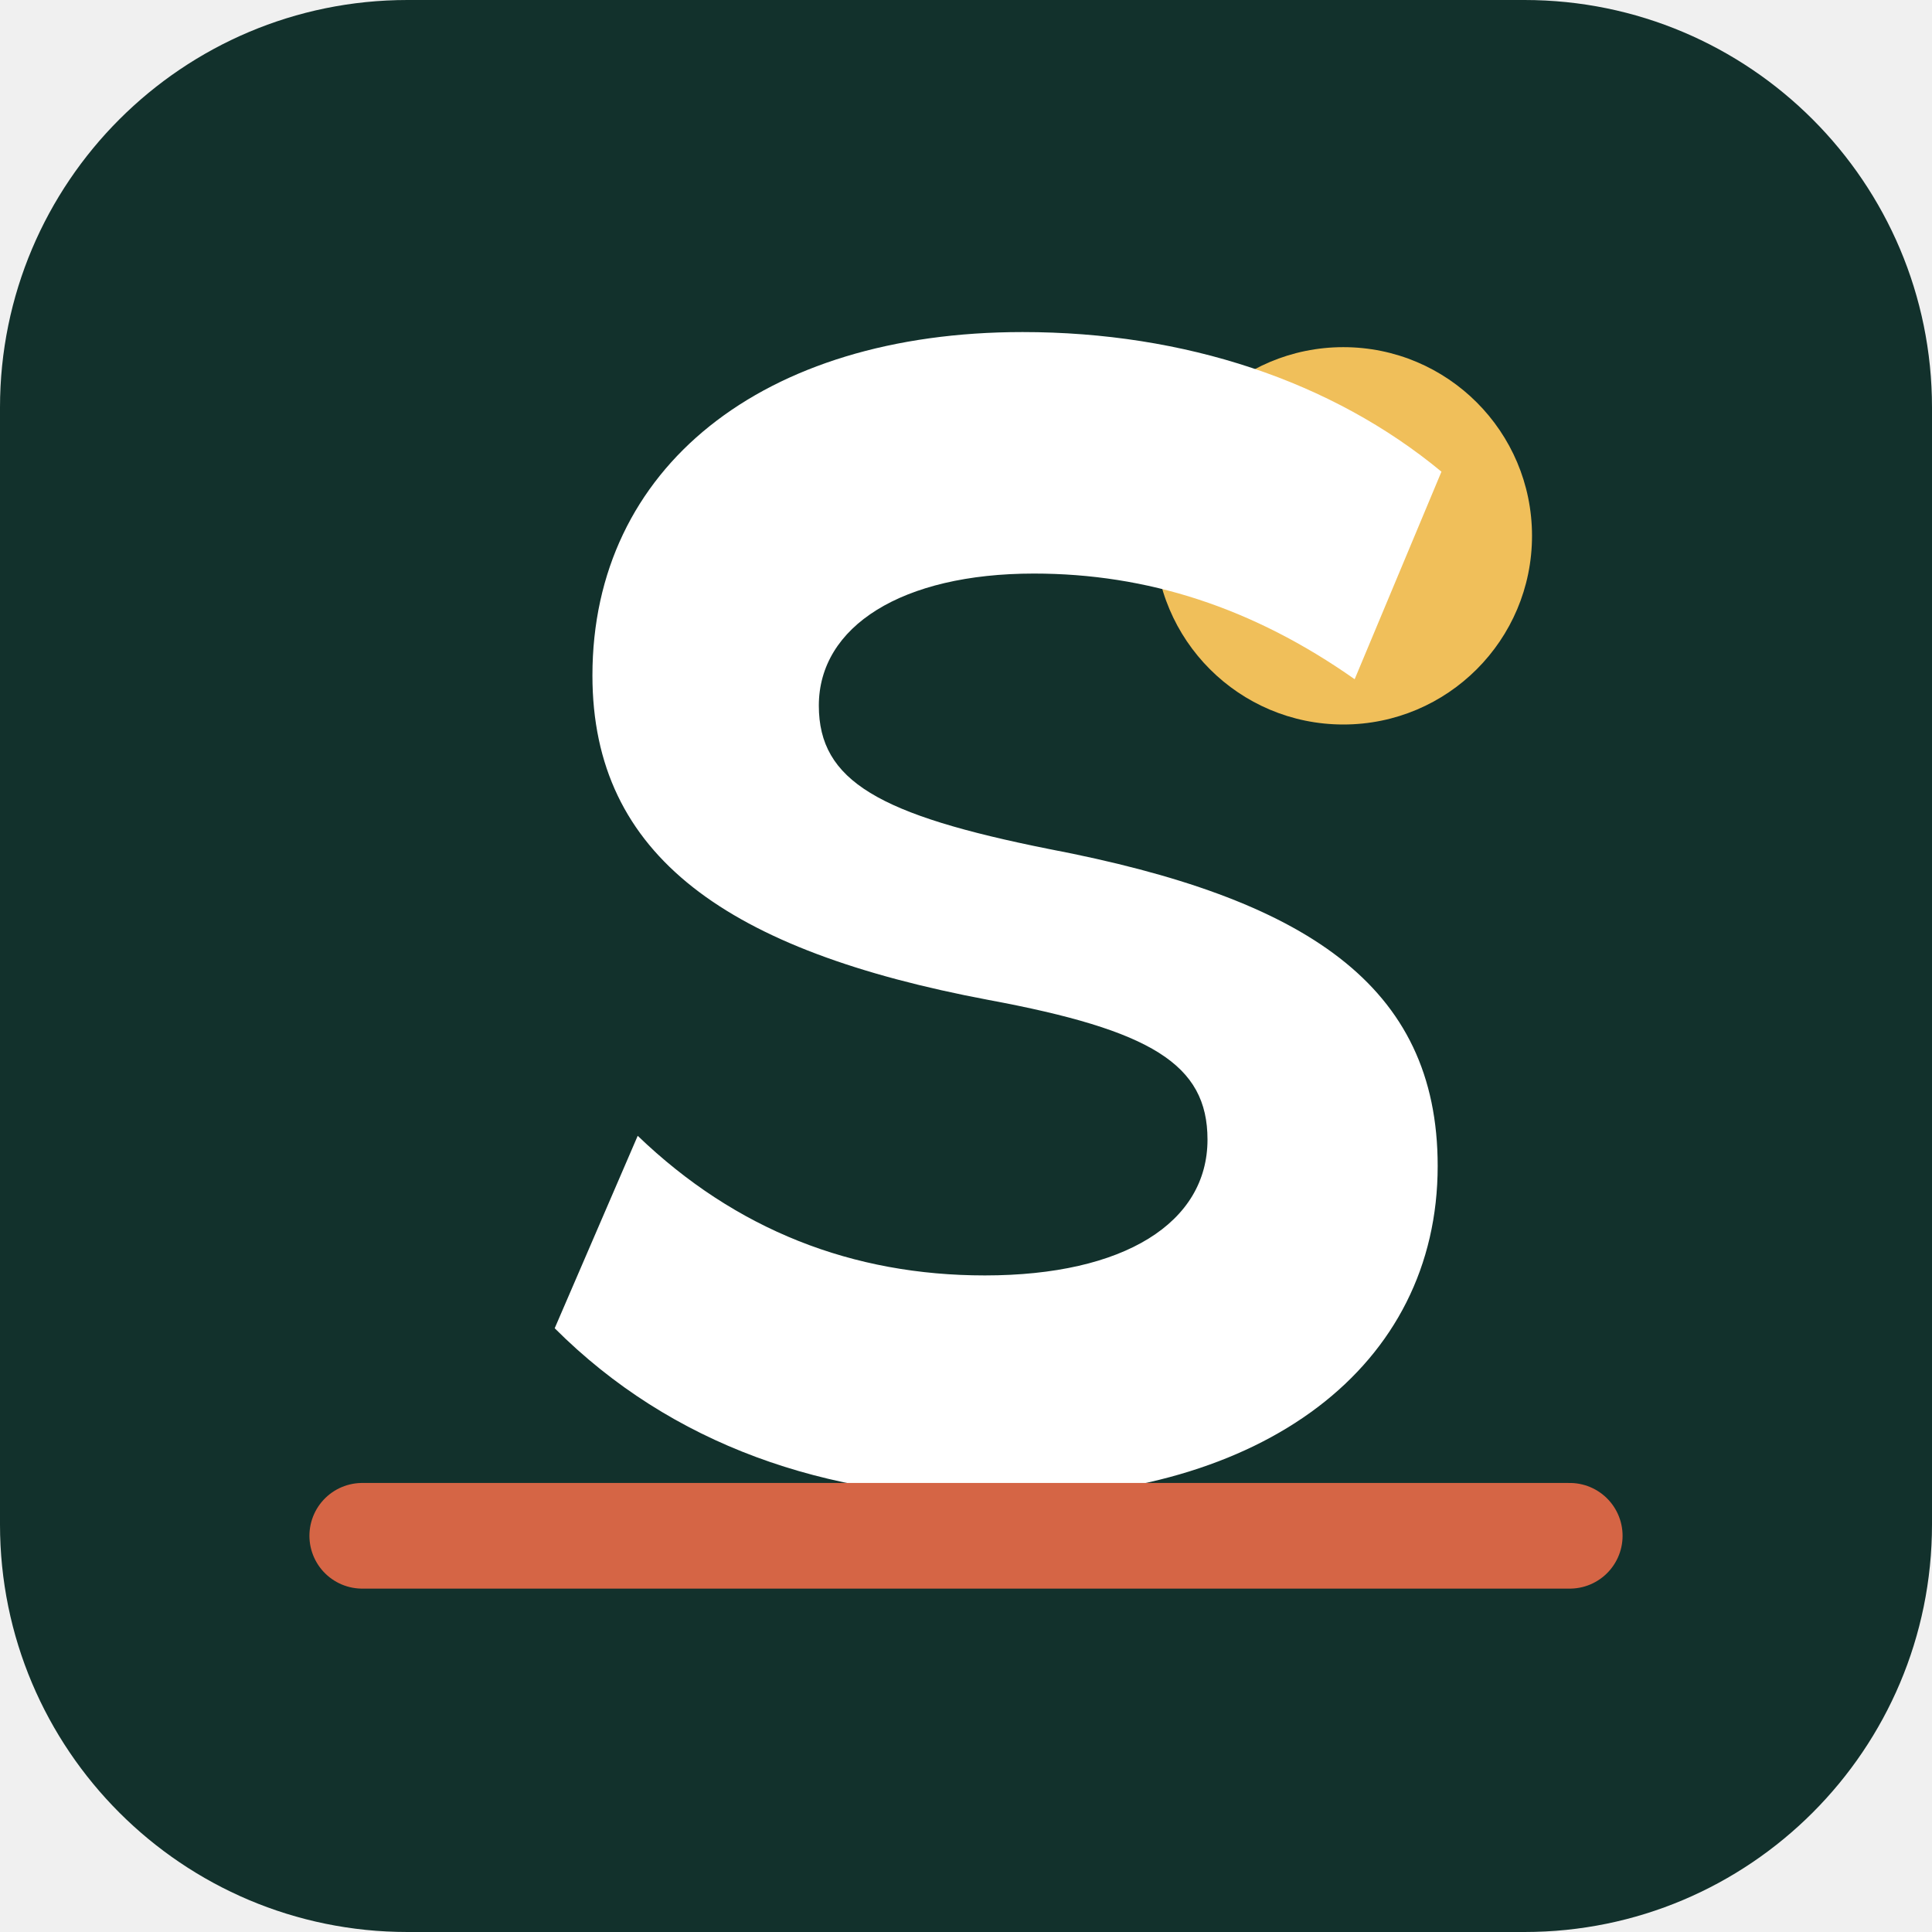
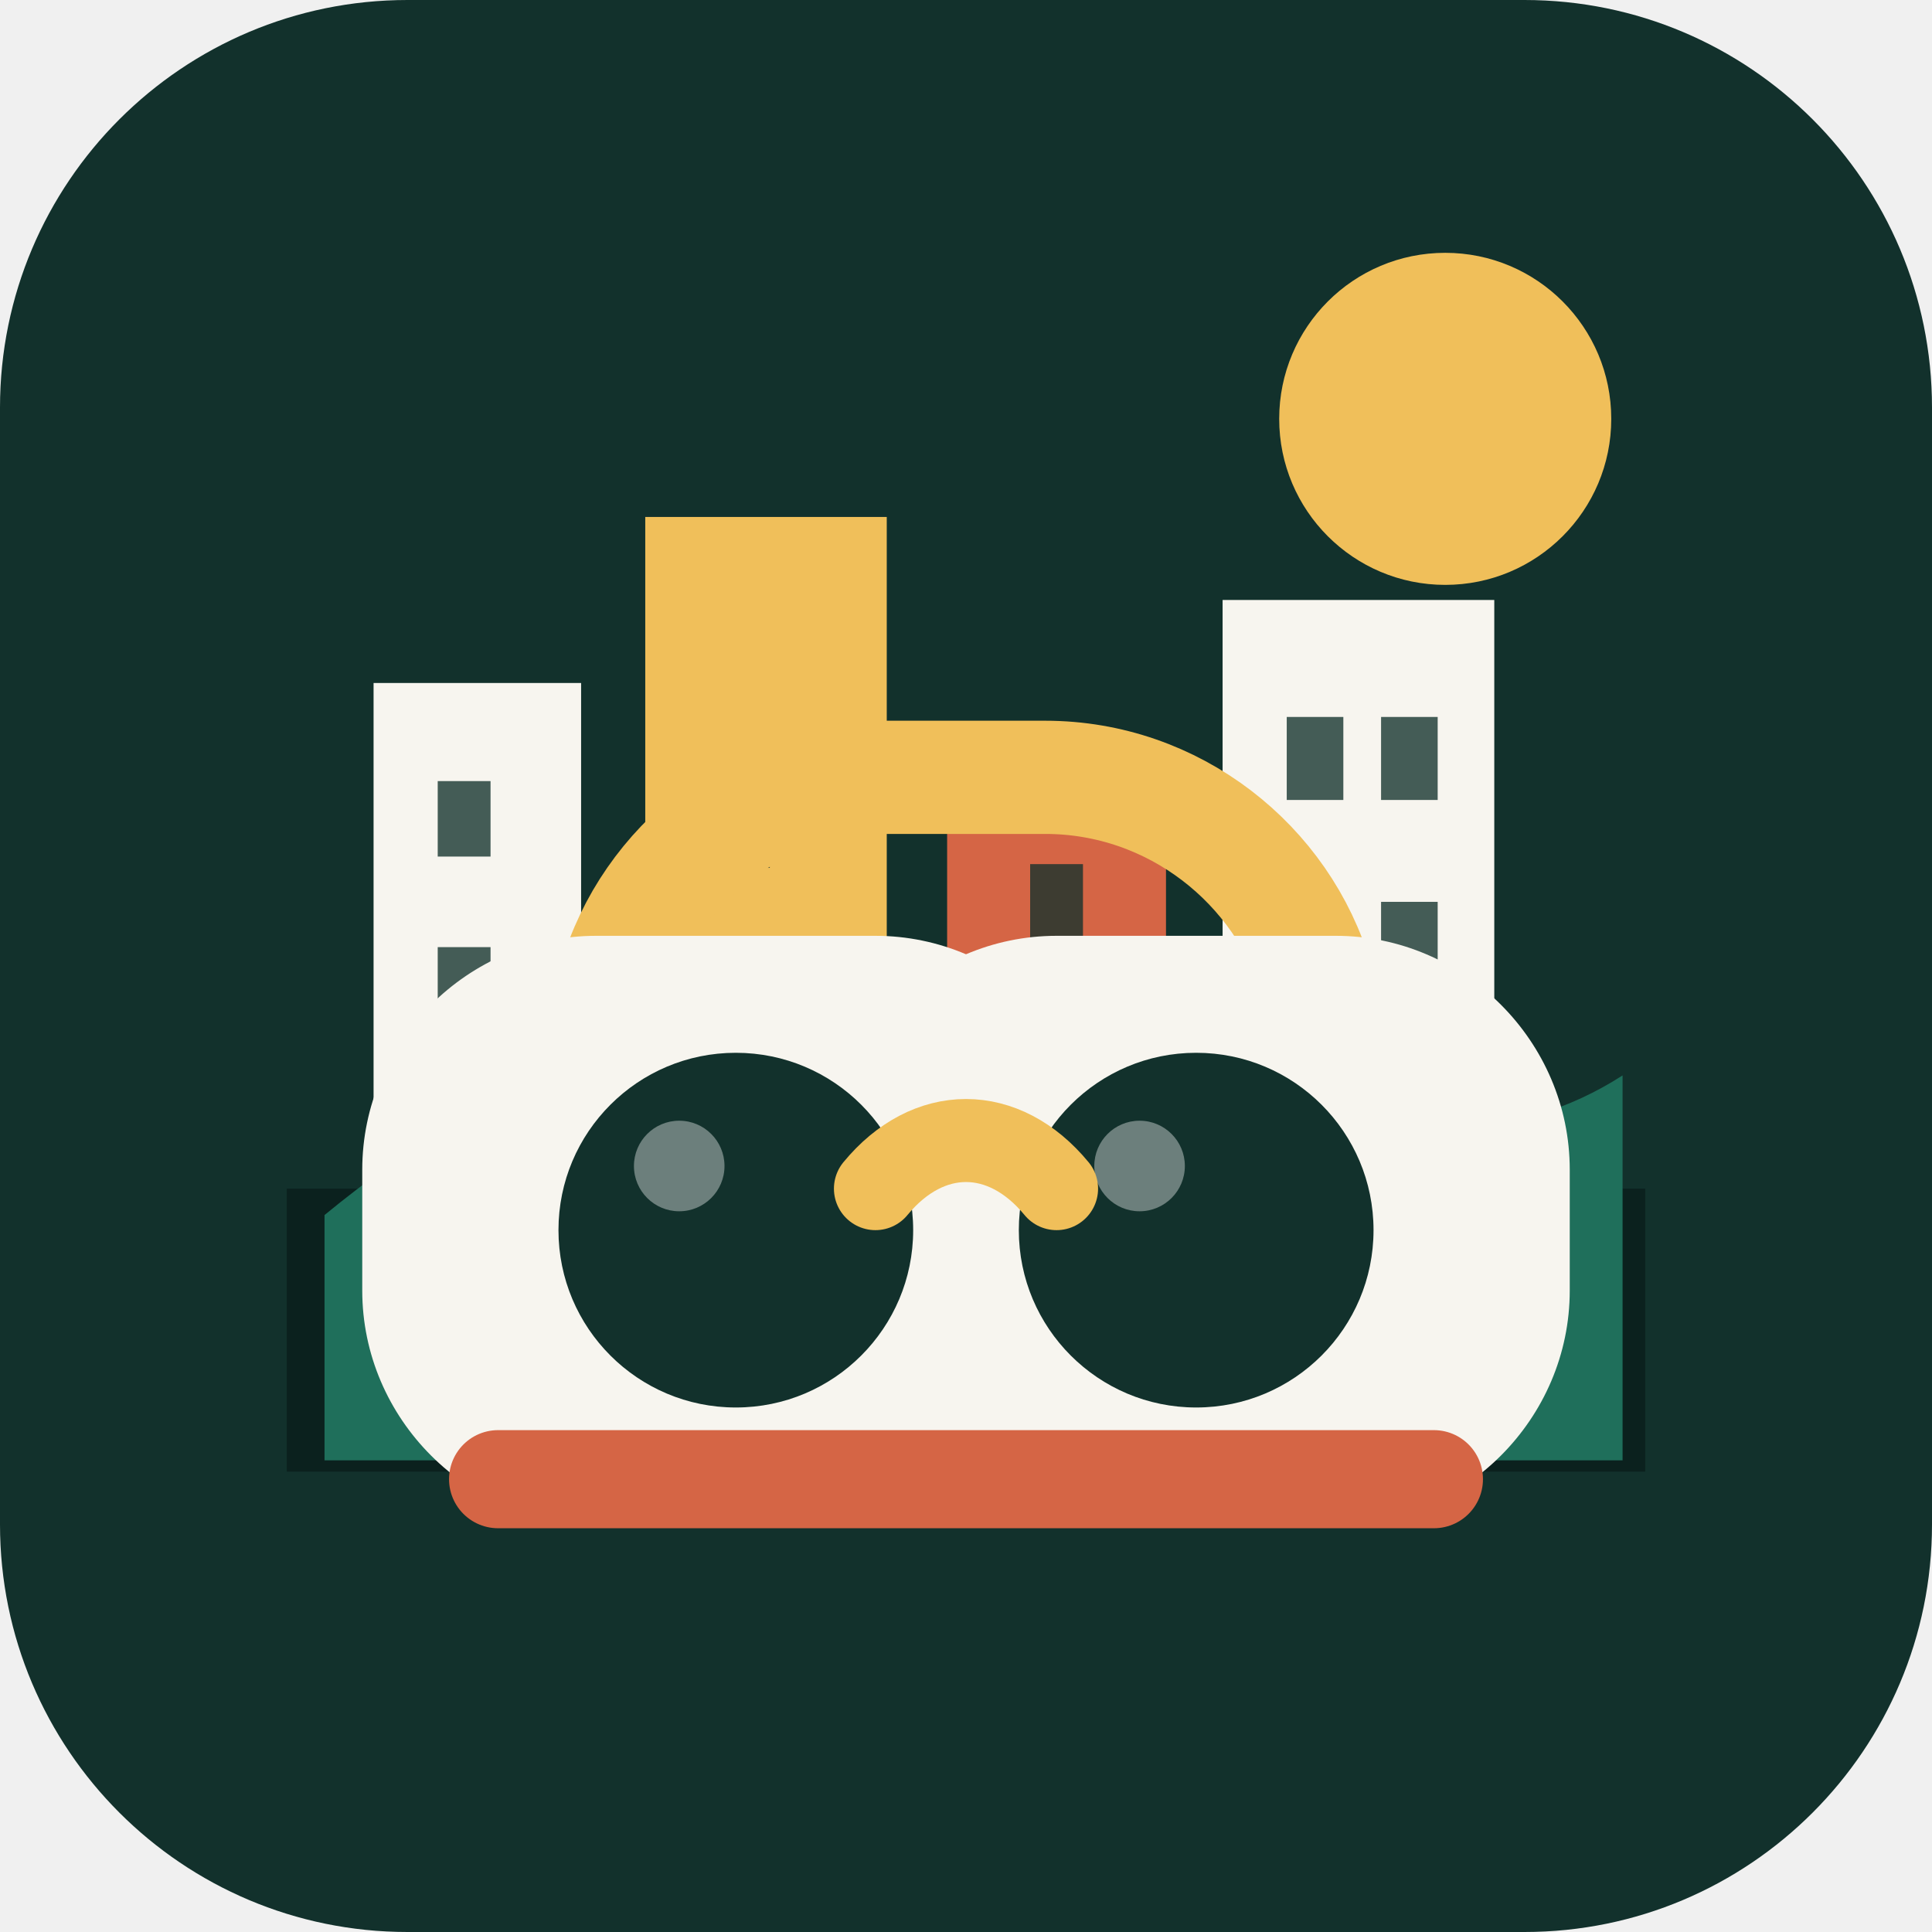
<svg xmlns="http://www.w3.org/2000/svg" viewBox="0 0 512 512">
  <rect width="512" height="512" rx="108" fill="#12312c" />
-   <circle cx="356" cy="142" r="50" fill="#f0bf5a" />
-   <path d="M147 352c31 31 72 45 118 45 70 0 116-35 116-88 0-48-35-71-103-84-45-9-61-18-61-38 0-21 22-35 57-35 30 0 58 9 85 28l23-55c-29-24-68-37-111-37-69 0-114 36-114 91 0 48 36 73 105 86 43 8 58 17 58 37 0 22-22 36-59 36-35 0-66-12-92-37z" fill="#fff" />
-   <path d="M96 407h320" stroke="#d56545" stroke-width="28" stroke-linecap="round" />
+   <circle cx="383" cy="111" r="44" fill="#f0bf5a" />
+   <path d="M76 315h360v75H76z" fill="#0b211e" />
+   <path d="M99 181h55v134H99z" fill="#f7f5ef" />
+   <path d="M171 137h64v178h-64z" fill="#f0bf5a" />
+   <path d="M251 202h58v113h-58z" fill="#d56545" />
+   <path d="M324 159h72v156h-72z" fill="#f7f5ef" />
+   <path d="M116 207h14v20h-14zm0 44h14v20h-14zm73-42h15v21h-15zm0 48h15v21h-15zm84-28h14v20h-14zm68-39h15v22h-15zm25 0h15v22h-15zm-25 49h15v22h-15zm25 0h15v22h-15z" fill="#12312c" opacity=".78" />
+   <path d="M86 322c45-37 93-56 145-56 64 0 103 33 151 33 18 0 34-5 48-14v102H86z" fill="#1f6f5b" />
+   <path d="M163 260c9-31 38-54 72-54h42c34 0 63 23 72 54" fill="none" stroke="#f0bf5a" stroke-width="30" stroke-linecap="round" />
+   <path d="M158 248h74c34 0 62 28 62 62v32c0 34-28 62-62 62h-74c-34 0-62-28-62-62v-32c0-34 28-62 62-62z" fill="#f7f5ef" />
+   <path d="M280 248h74c34 0 62 28 62 62v32c0 34-28 62-62 62h-74c-34 0-62-28-62-62v-32c0-34 28-62 62-62z" fill="#f7f5ef" />
+   <circle cx="195" cy="326" r="47" fill="#12312c" />
+   <circle cx="317" cy="326" r="47" fill="#12312c" />
+   <circle cx="180" cy="309" r="12" fill="#ffffff" opacity=".38" />
+   <circle cx="302" cy="309" r="12" fill="#ffffff" opacity=".38" />
+   <path d="M232 315c14-17 34-17 48 0" fill="none" stroke="#f0bf5a" stroke-width="22" stroke-linecap="round" />
+   <path d="M132 392h248" stroke="#d56545" stroke-width="26" stroke-linecap="round" />
</svg>
